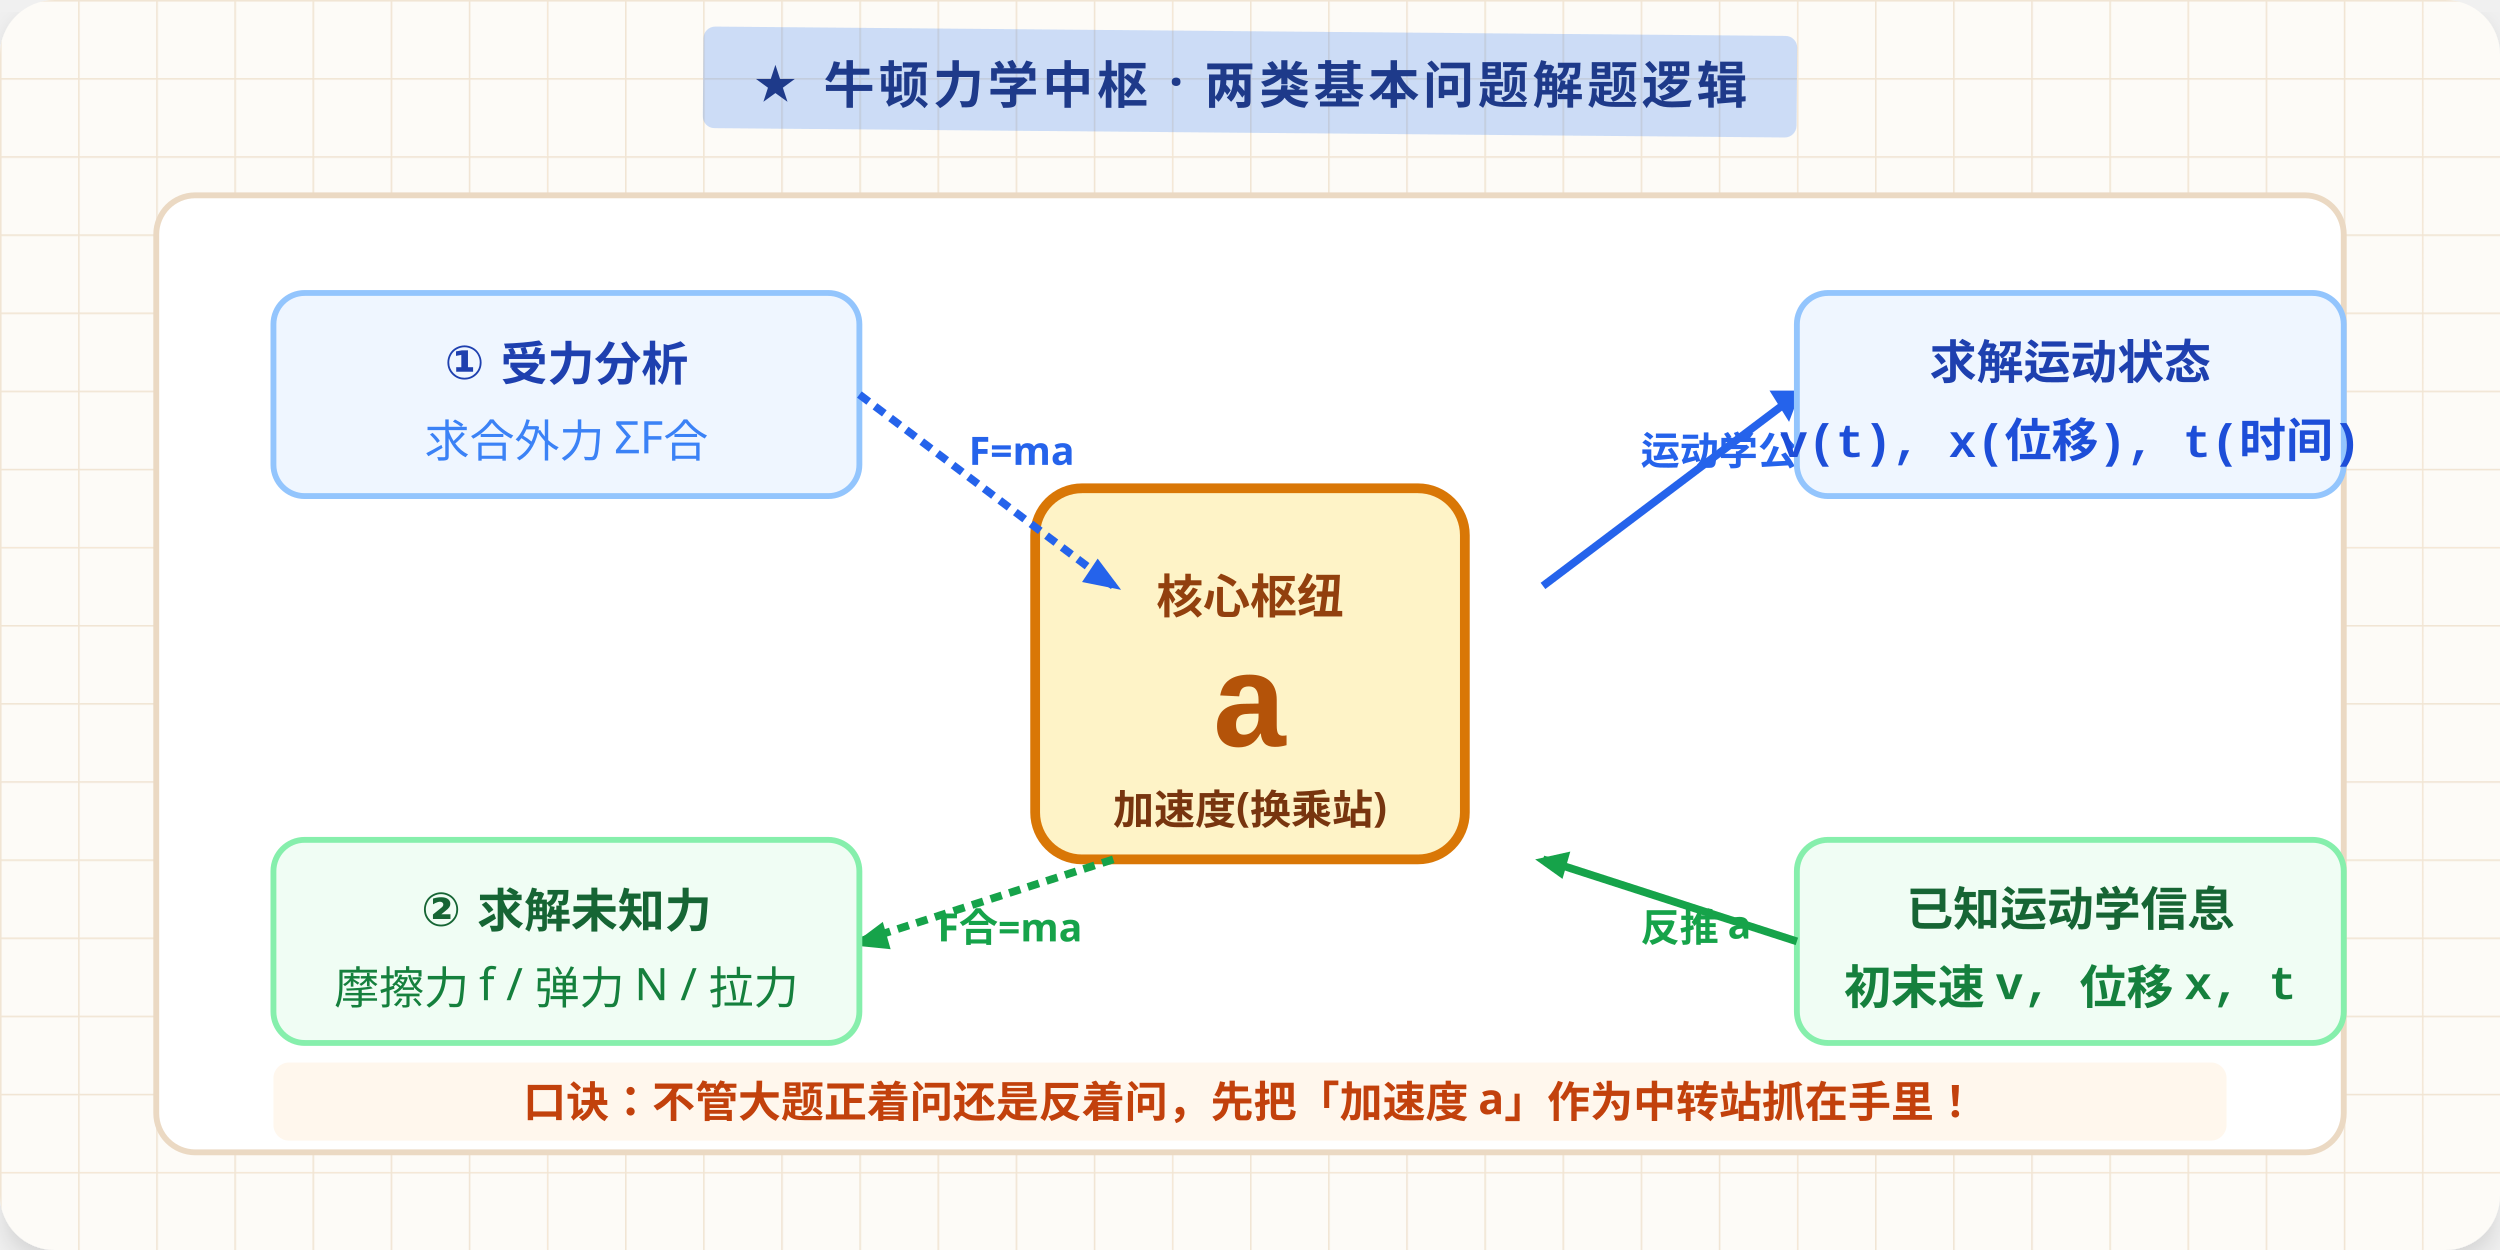
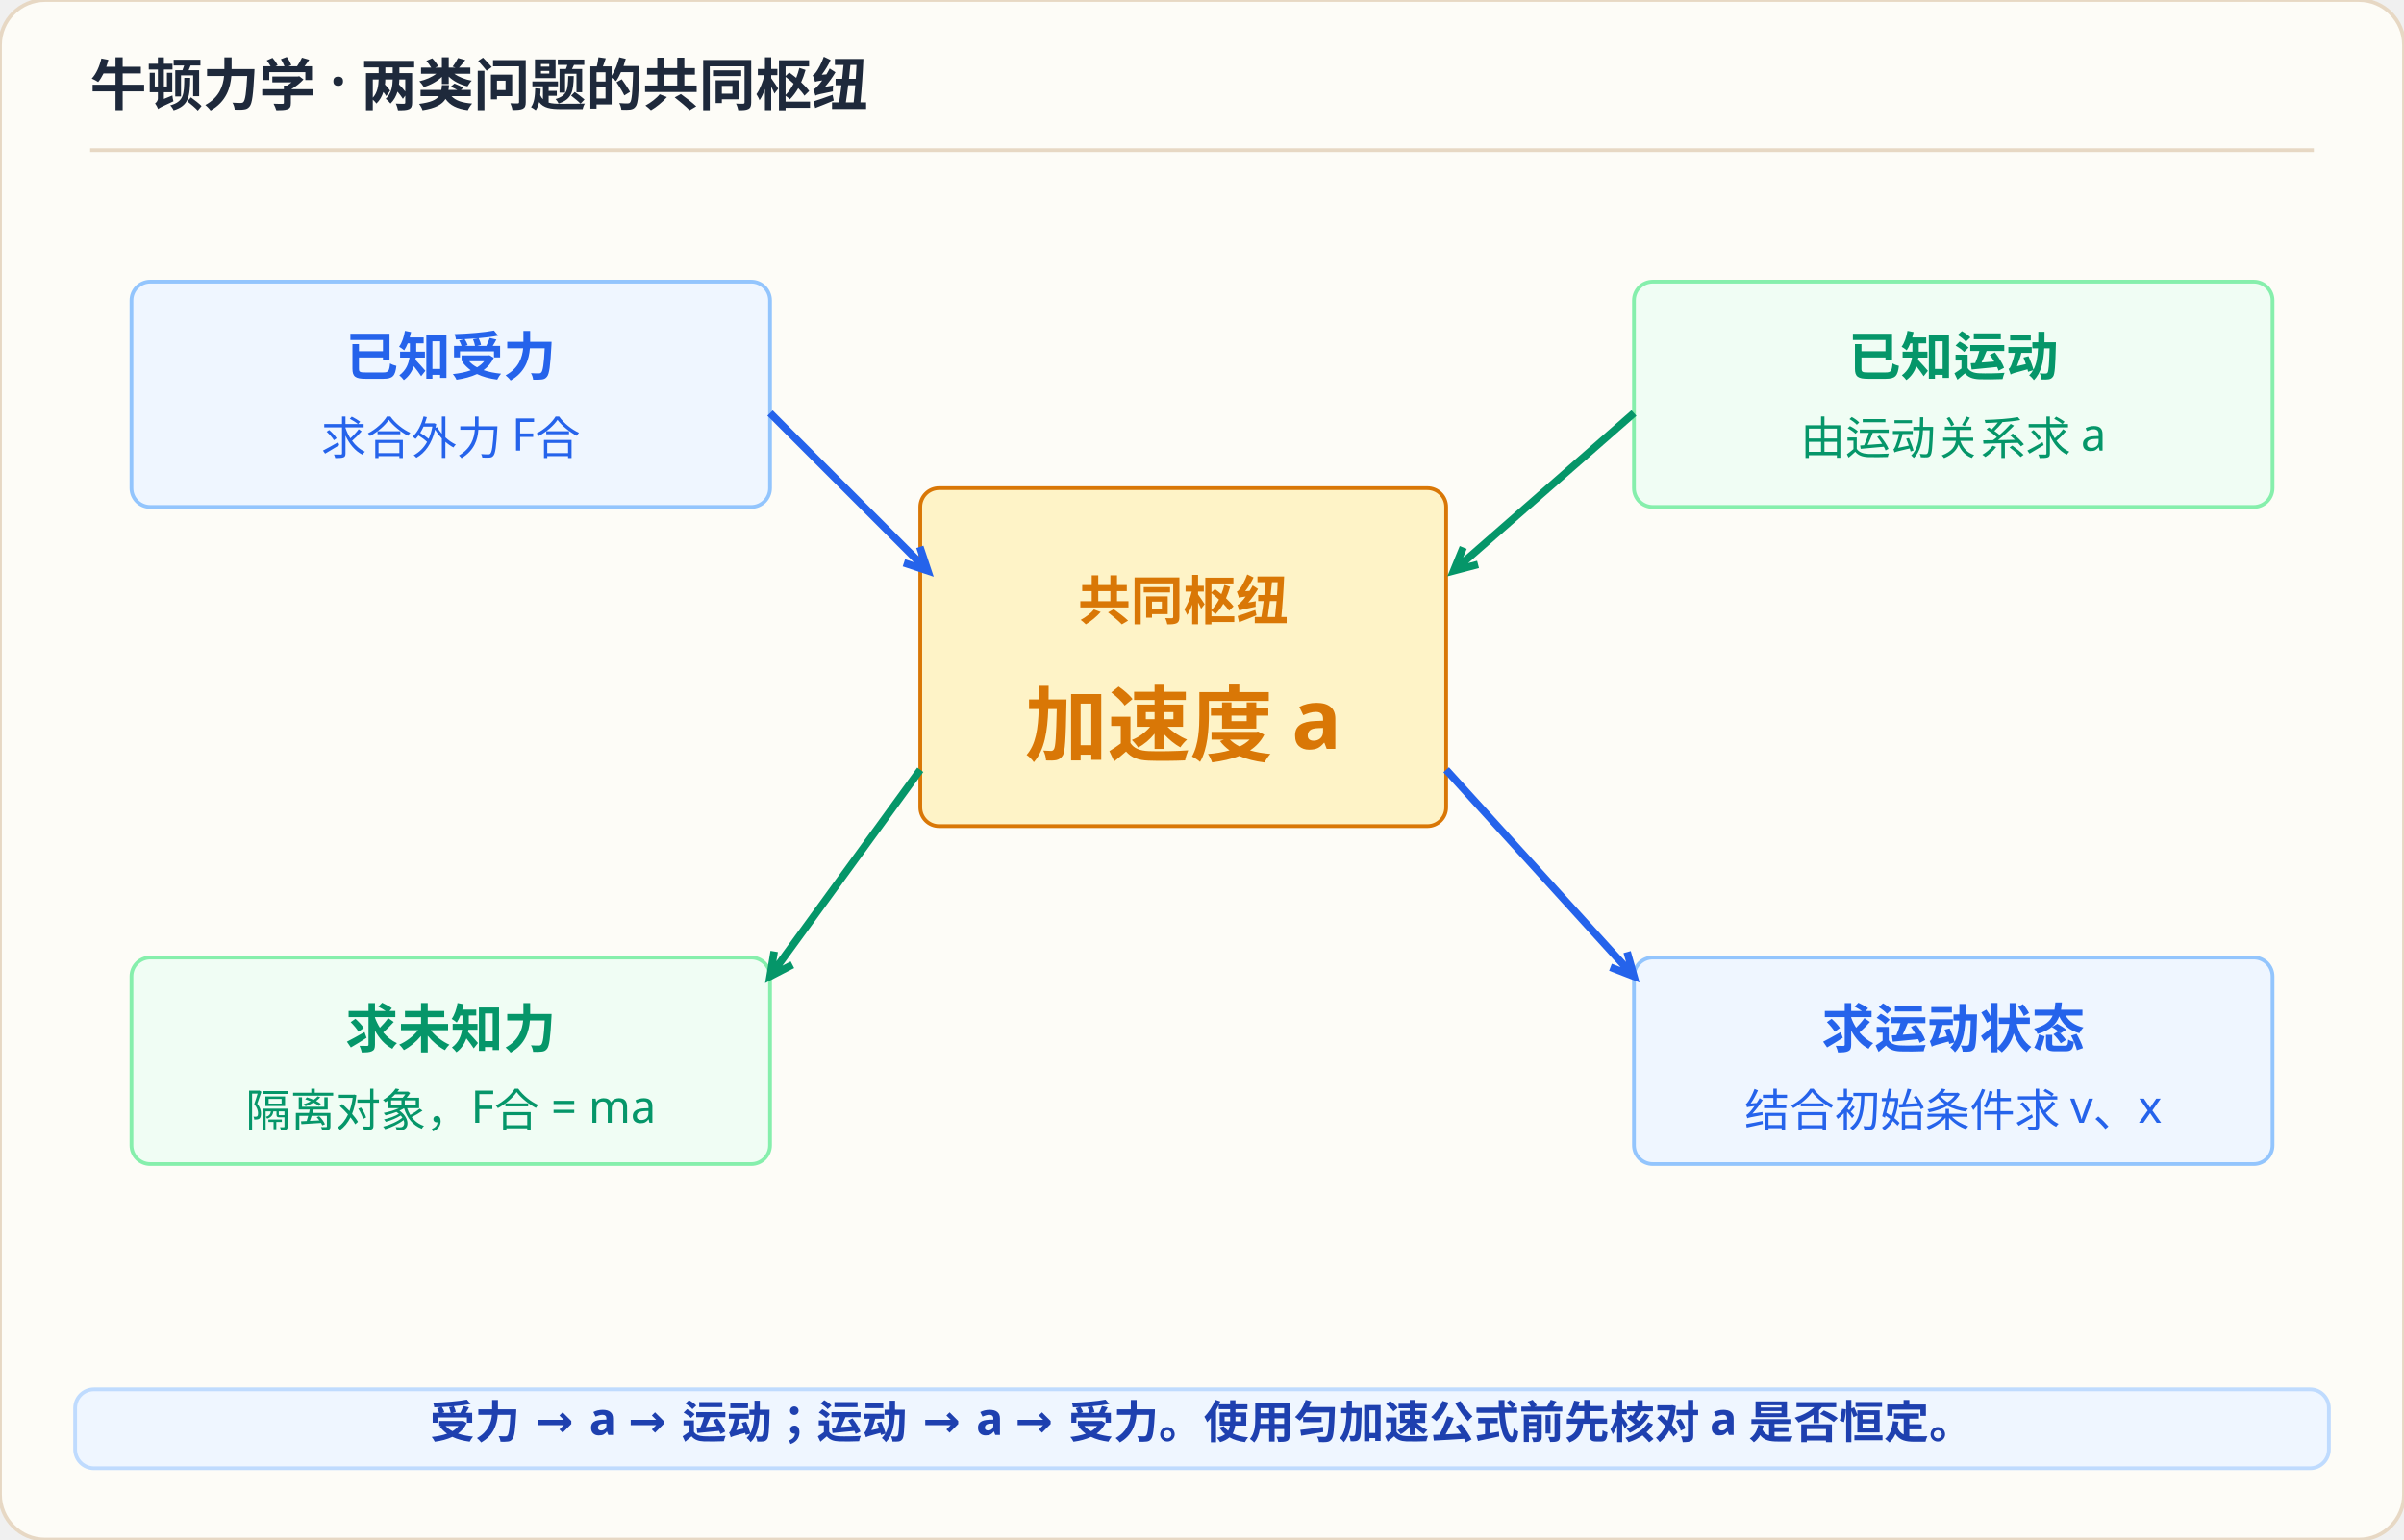
- <svg xmlns="http://www.w3.org/2000/svg" viewBox="0 0 640 320" width="100%" height="100%">
-   <defs>
-     <pattern id="gridTP" width="20" height="20" patternUnits="userSpaceOnUse">
-       <path d="M 20 0 L 0 0 0 20" fill="none" stroke="#f1e5d4" stroke-width="0.8" />
-     </pattern>
-     <filter id="shadowTP" x="-5%" y="-5%" width="110%" height="110%">
-       <feDropShadow dx="0" dy="3" stdDeviation="3" flood-opacity="0.12" />
-     </filter>
-   </defs>
-   <rect width="640" height="320" rx="14" fill="#fdfbf7" filter="url(#shadowTP)" />
-   <rect width="640" height="320" rx="14" fill="url(#gridTP)" />
-   <rect x="180" y="8" width="280" height="26" fill="rgba(59, 130, 246, 0.25)" rx="3" transform="rotate(0.5 320 21)" />
-   <text x="320" y="26" font-family="'PingFang SC','Microsoft YaHei',sans-serif" font-size="13" font-weight="900" fill="#1e3a8a" text-anchor="middle" letter-spacing="1">
-     ★ 牛顿力学中枢 · 两类基本问题解题逻辑
-   </text>
-   <g transform="translate(40, 50)">
-     <rect width="560" height="245" rx="10" fill="#ffffff" stroke="#ebd9c3" stroke-width="1.5" />
-     <g transform="translate(225, 75)">
-       <rect x="0" y="0" width="110" height="95" rx="12" fill="#fef3c7" stroke="#d97706" stroke-width="2.5" />
-       <text x="55" y="32" font-family="'PingFang SC',sans-serif" font-size="12" font-weight="800" fill="#92400e" text-anchor="middle">核心枢纽</text>
-       <text x="55" y="66" font-family="'Courier New',sans-serif" font-size="34" font-weight="900" fill="#b45309" text-anchor="middle">a</text>
-       <text x="55" y="86" font-family="'PingFang SC',sans-serif" font-size="10.5" font-weight="700" fill="#78350f" text-anchor="middle">加速度(换乘站)</text>
-     </g>
-     <g transform="translate(20, 25)">
-       <rect x="10" y="0" width="150" height="52" rx="8" fill="#eff6ff" stroke="#93c5fd" stroke-width="1.5" />
-       <text x="85" y="22" font-family="'PingFang SC',sans-serif" font-size="12" font-weight="800" fill="#1e40af" text-anchor="middle">① 受力分析</text>
-       <text x="85" y="42" font-family="'PingFang SC',sans-serif" font-size="11.5" fill="#3b82f6" text-anchor="middle">求合外力 ΣF合</text>
-       <path d="M 160 26 L 225 75" stroke="#2563eb" stroke-width="2" fill="none" stroke-dasharray="3,2" />
-       <path d="M 221 68 L 227 76 L 217 74 Z" fill="#2563eb" />
-       <text x="188" y="44" font-family="sans-serif" font-size="10" font-weight="800" fill="#2563eb">F=ma</text>
-       <path d="M 335 75 L 400 26" stroke="#2563eb" stroke-width="2" fill="none" />
-       <path d="M 393 25 L 401 25 L 398 33 Z" fill="#2563eb" />
-       <text x="360" y="44" font-family="'PingFang SC',sans-serif" font-size="10" font-weight="800" fill="#2563eb">运动学公式</text>
-       <rect x="400" y="0" width="140" height="52" rx="8" fill="#eff6ff" stroke="#93c5fd" stroke-width="1.5" />
-       <text x="470" y="22" font-family="'PingFang SC',sans-serif" font-size="12" font-weight="800" fill="#1e40af" text-anchor="middle">求解运动状态</text>
-       <text x="470" y="42" font-family="'Courier New',sans-serif" font-size="12" font-weight="700" fill="#1d4ed8" text-anchor="middle">v(t), x(位移), t(时间)</text>
-     </g>
-     <g transform="translate(20, 165)">
-       <rect x="400" y="0" width="140" height="52" rx="8" fill="#f0fdf4" stroke="#86efac" stroke-width="1.5" />
-       <text x="470" y="22" font-family="'PingFang SC',sans-serif" font-size="12" font-weight="800" fill="#166534" text-anchor="middle">已知运动学信息</text>
-       <text x="470" y="42" font-family="'Courier New',sans-serif" font-size="12" font-weight="700" fill="#15803d" text-anchor="middle">初末速 v, 位移 x, t</text>
-       <path d="M 400 26 L 335 5" stroke="#16a34a" stroke-width="2" fill="none" />
-       <path d="M 342 3 L 333 5 L 340 10 Z" fill="#16a34a" />
-       <text x="360" y="26" font-family="'PingFang SC',sans-serif" font-size="10" font-weight="800" fill="#16a34a">反推 a</text>
-       <path d="M 225 5 L 160 26" stroke="#16a34a" stroke-width="2" fill="none" stroke-dasharray="3,2" />
-       <path d="M 166 21 L 158 27 L 168 28 Z" fill="#16a34a" />
-       <text x="180" y="26" font-family="sans-serif" font-size="10" font-weight="800" fill="#16a34a">F合=ma</text>
-       <rect x="10" y="0" width="150" height="52" rx="8" fill="#f0fdf4" stroke="#86efac" stroke-width="1.5" />
-       <text x="85" y="22" font-family="'PingFang SC',sans-serif" font-size="12" font-weight="800" fill="#166534" text-anchor="middle">② 求解未知力</text>
-       <text x="85" y="42" font-family="'PingFang SC',sans-serif" font-size="11.5" fill="#15803d" text-anchor="middle">摩擦力 f / 弹力 N / 拉力</text>
-     </g>
-     <rect x="30" y="222" width="500" height="20" rx="4" fill="#fff7ed" />
-     <text x="280" y="236" font-family="'PingFang SC',sans-serif" font-size="11" font-weight="800" fill="#c2410c" text-anchor="middle">
-       口诀：不管大题正着问还是反着问，先把「加速度 a」作为中转站抓在手里！
-     </text>
+ <svg xmlns="http://www.w3.org/2000/svg" viewBox="0 0 896 574" width="100%" height="100%" role="img" aria-labelledby="title desc">
+   <style>text{font-family:"Microsoft YaHei","PingFang SC",sans-serif}.still{display:none} @media(prefers-reduced-motion:reduce){.motion{display:none}.still{display:inline}}</style>
+   <g transform="scale(1.4)">
+     <rect x="0" y="0" width="640" height="410" rx="12" fill="#fdfcf7" stroke="#e7d8c4">
+ </rect>
+     <text x="24" y="28" fill="#1e293b" font-size="15" font-weight="800">牛顿力学 · 两类问题的共同枢纽</text>
+     <line x1="24" y1="40" x2="616" y2="40" stroke="#e7d8c4" stroke-width="1">
+ </line>
+     <rect x="245" y="130" width="140" height="90" rx="5" fill="#fef3c7" stroke="#d97706">
+ </rect>
+     <text x="315" y="165" fill="#d97706" font-size="14" font-weight="700" text-anchor="middle">共同枢纽</text>
+     <text x="315" y="201" fill="#d97706" font-size="22" font-weight="800" text-anchor="middle">加速度 a</text>
+     <rect x="35" y="75" width="170" height="60" rx="5" fill="#eff6ff" stroke="#93c5fd">
+ </rect>
+     <text x="120" y="100" fill="#2563eb" font-size="14" font-weight="700" text-anchor="middle">已知受力</text>
+     <text x="120" y="121" fill="#2563eb" font-size="12" font-weight="500" text-anchor="middle">求合外力 F合</text>
+     <rect x="435" y="75" width="170" height="60" rx="5" fill="#f0fdf4" stroke="#86efac">
+ </rect>
+     <text x="520" y="100" fill="#059669" font-size="14" font-weight="700" text-anchor="middle">已知运动</text>
+     <text x="520" y="121" fill="#059669" font-size="12" font-weight="500" text-anchor="middle">由运动关系求 a</text>
+     <path d="M 205 110 L 247 152 M 240.636 149.879 L 247 152 L 244.879 145.636" stroke="#2563eb" stroke-width="2" fill="none">
+ </path>
+     <path d="M 435 110 L 387 152 M 389.54 145.791 L 387 152 L 393.491 150.307" stroke="#059669" stroke-width="2" fill="none">
+ </path>
+     <rect x="35" y="255" width="170" height="55" rx="5" fill="#f0fdf4" stroke="#86efac">
+ </rect>
+     <text x="120" y="279" fill="#059669" font-size="14" font-weight="700" text-anchor="middle">求未知力</text>
+     <text x="120" y="300" fill="#059669" font-size="12" font-weight="500" text-anchor="middle">隔离对象，F合 = ma</text>
+     <rect x="435" y="255" width="170" height="55" rx="5" fill="#eff6ff" stroke="#93c5fd">
+ </rect>
+     <text x="520" y="279" fill="#2563eb" font-size="14" font-weight="700" text-anchor="middle">求运动状态</text>
+     <text x="520" y="300" fill="#2563eb" font-size="12" font-weight="500" text-anchor="middle">结合初始条件求 v、x</text>
+     <path d="M 385 205 L 435 260 M 428.744 257.578 L 435 260 L 433.184 253.542" stroke="#2563eb" stroke-width="2" fill="none">
+ </path>
+     <path d="M 245 205 L 205 260 M 206.103 253.383 L 205 260 L 210.955 256.912" stroke="#059669" stroke-width="2" fill="none">
+ </path>
+     <rect x="20" y="370" width="600" height="21" rx="5" fill="#eff6ff" stroke="#bfdbfe">
+ </rect>
+     <text x="320" y="383" fill="#1e40af" font-size="12" font-weight="600" text-anchor="middle">受力 → a → 运动；运动 → a → 受力。使用匀加速公式前先核对 a 是否恒定。</text>
  </g>
</svg>
